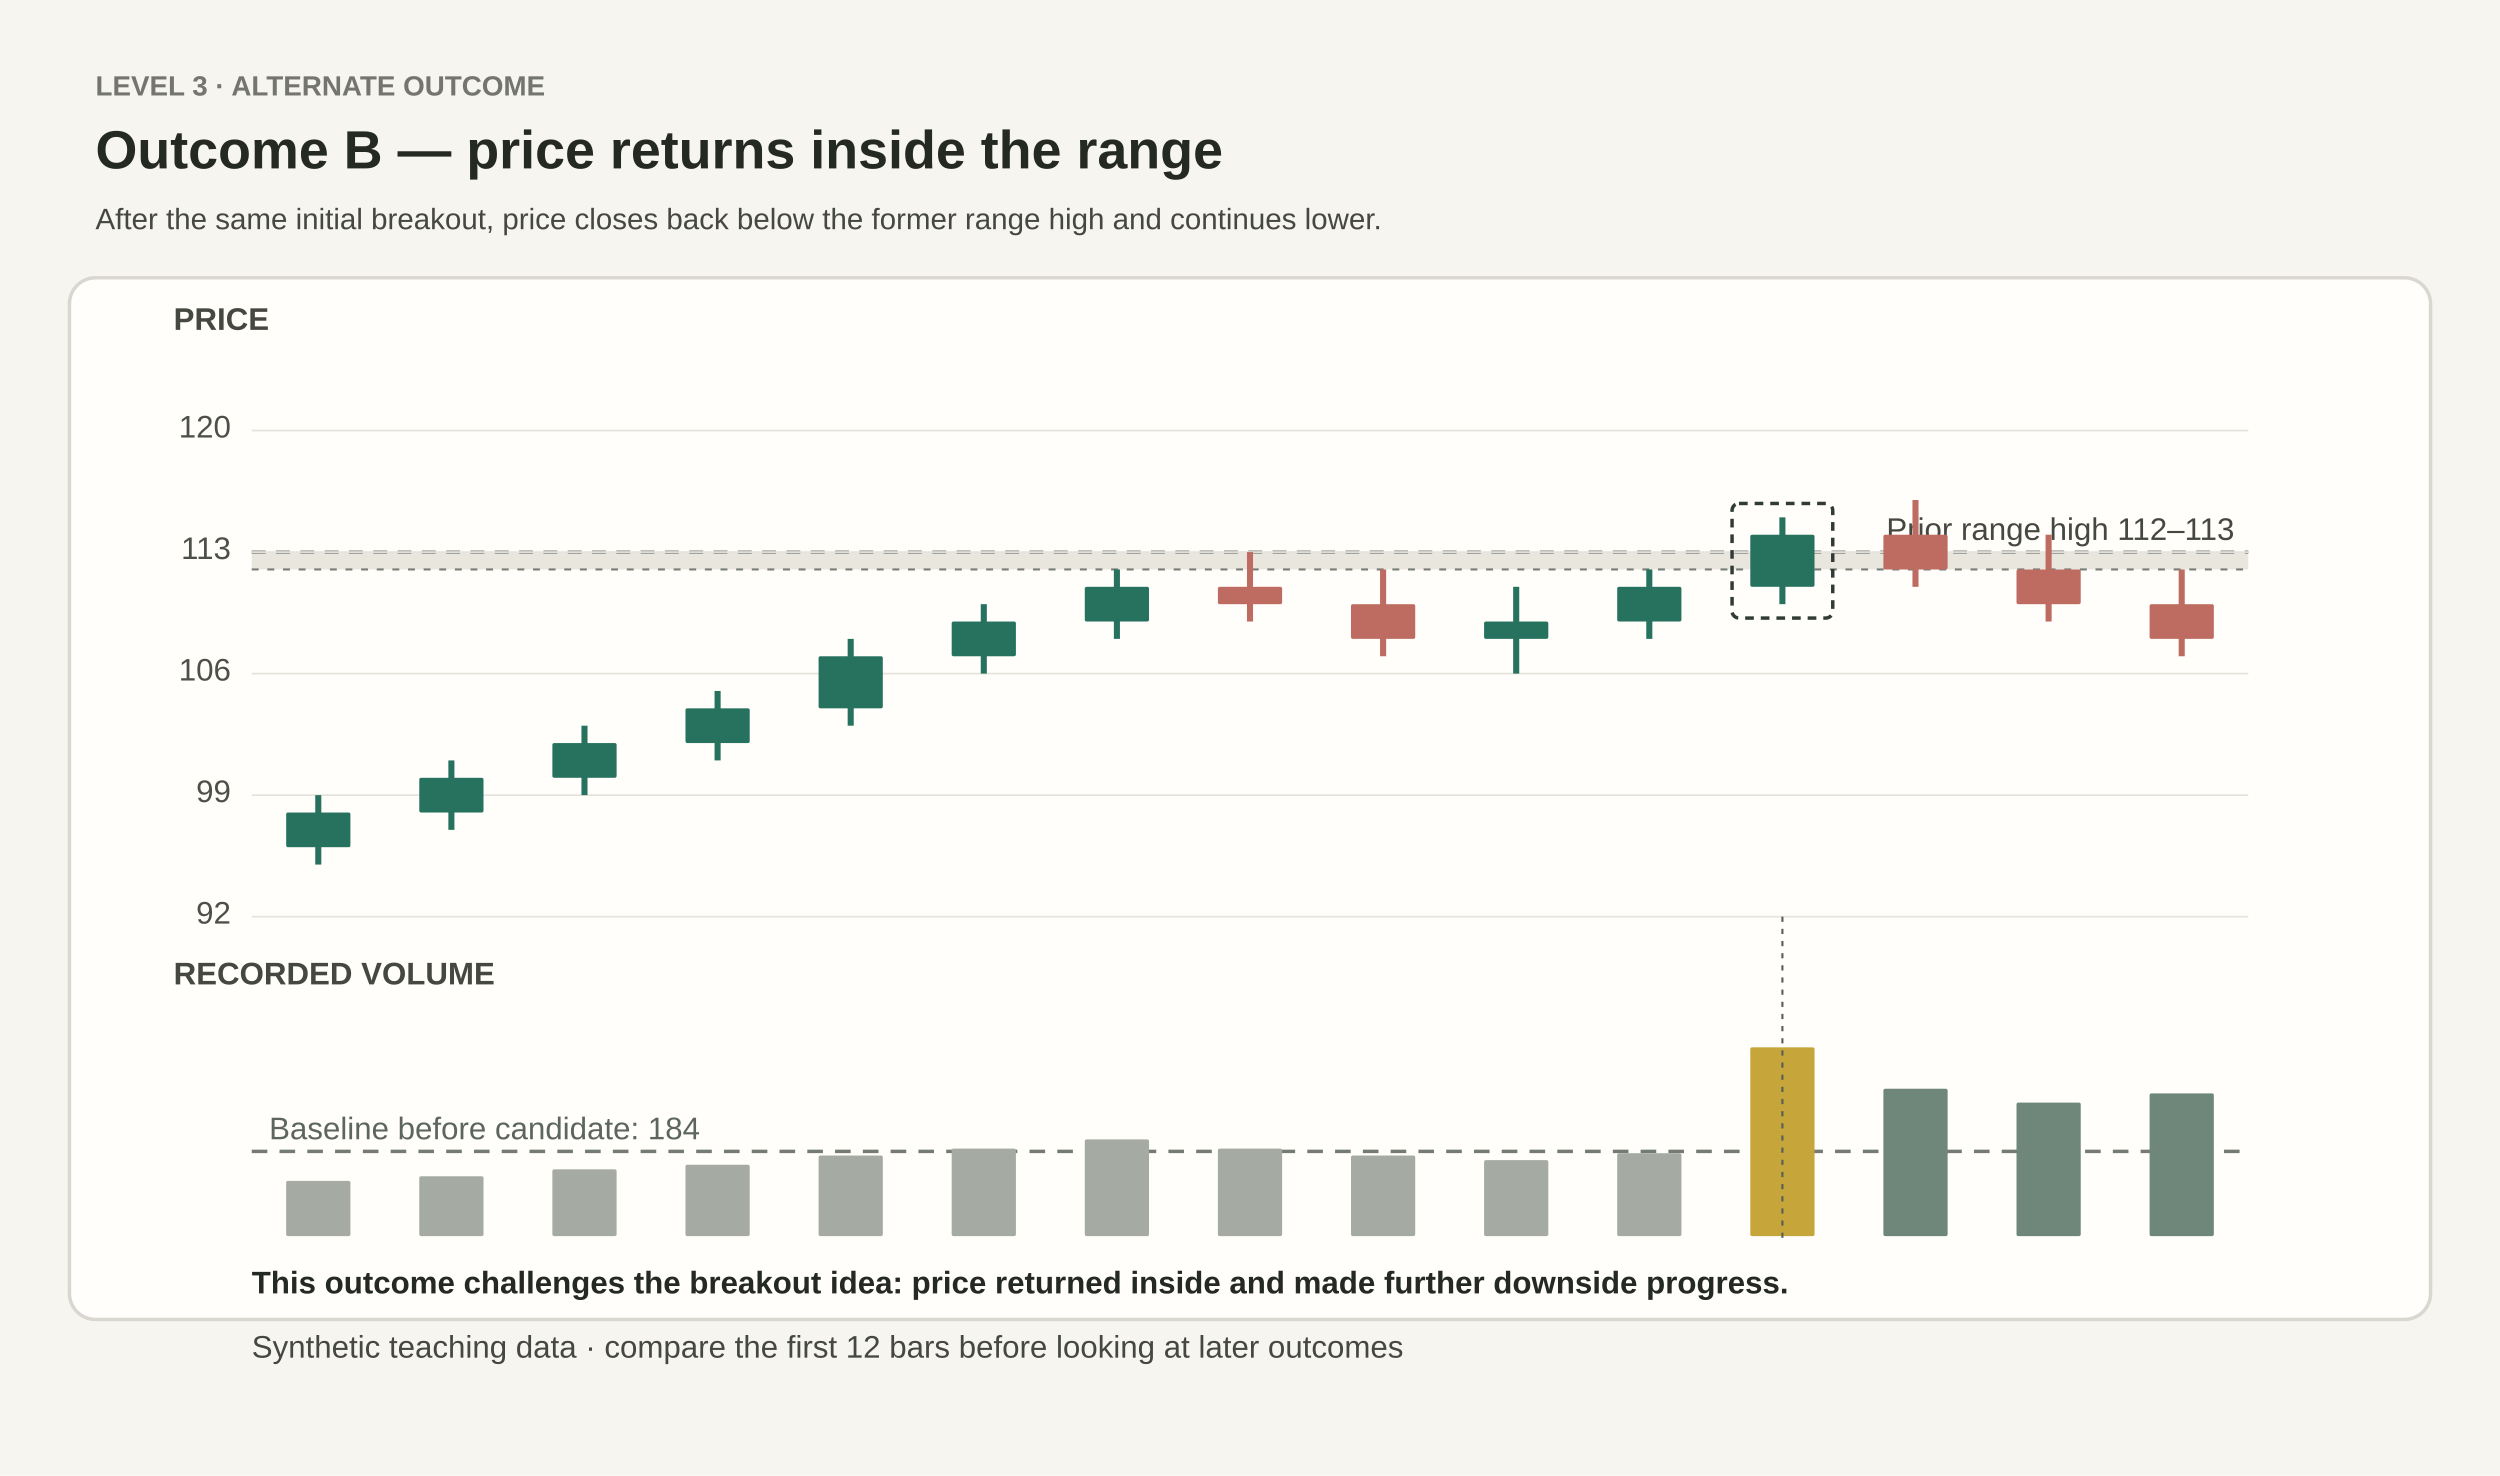
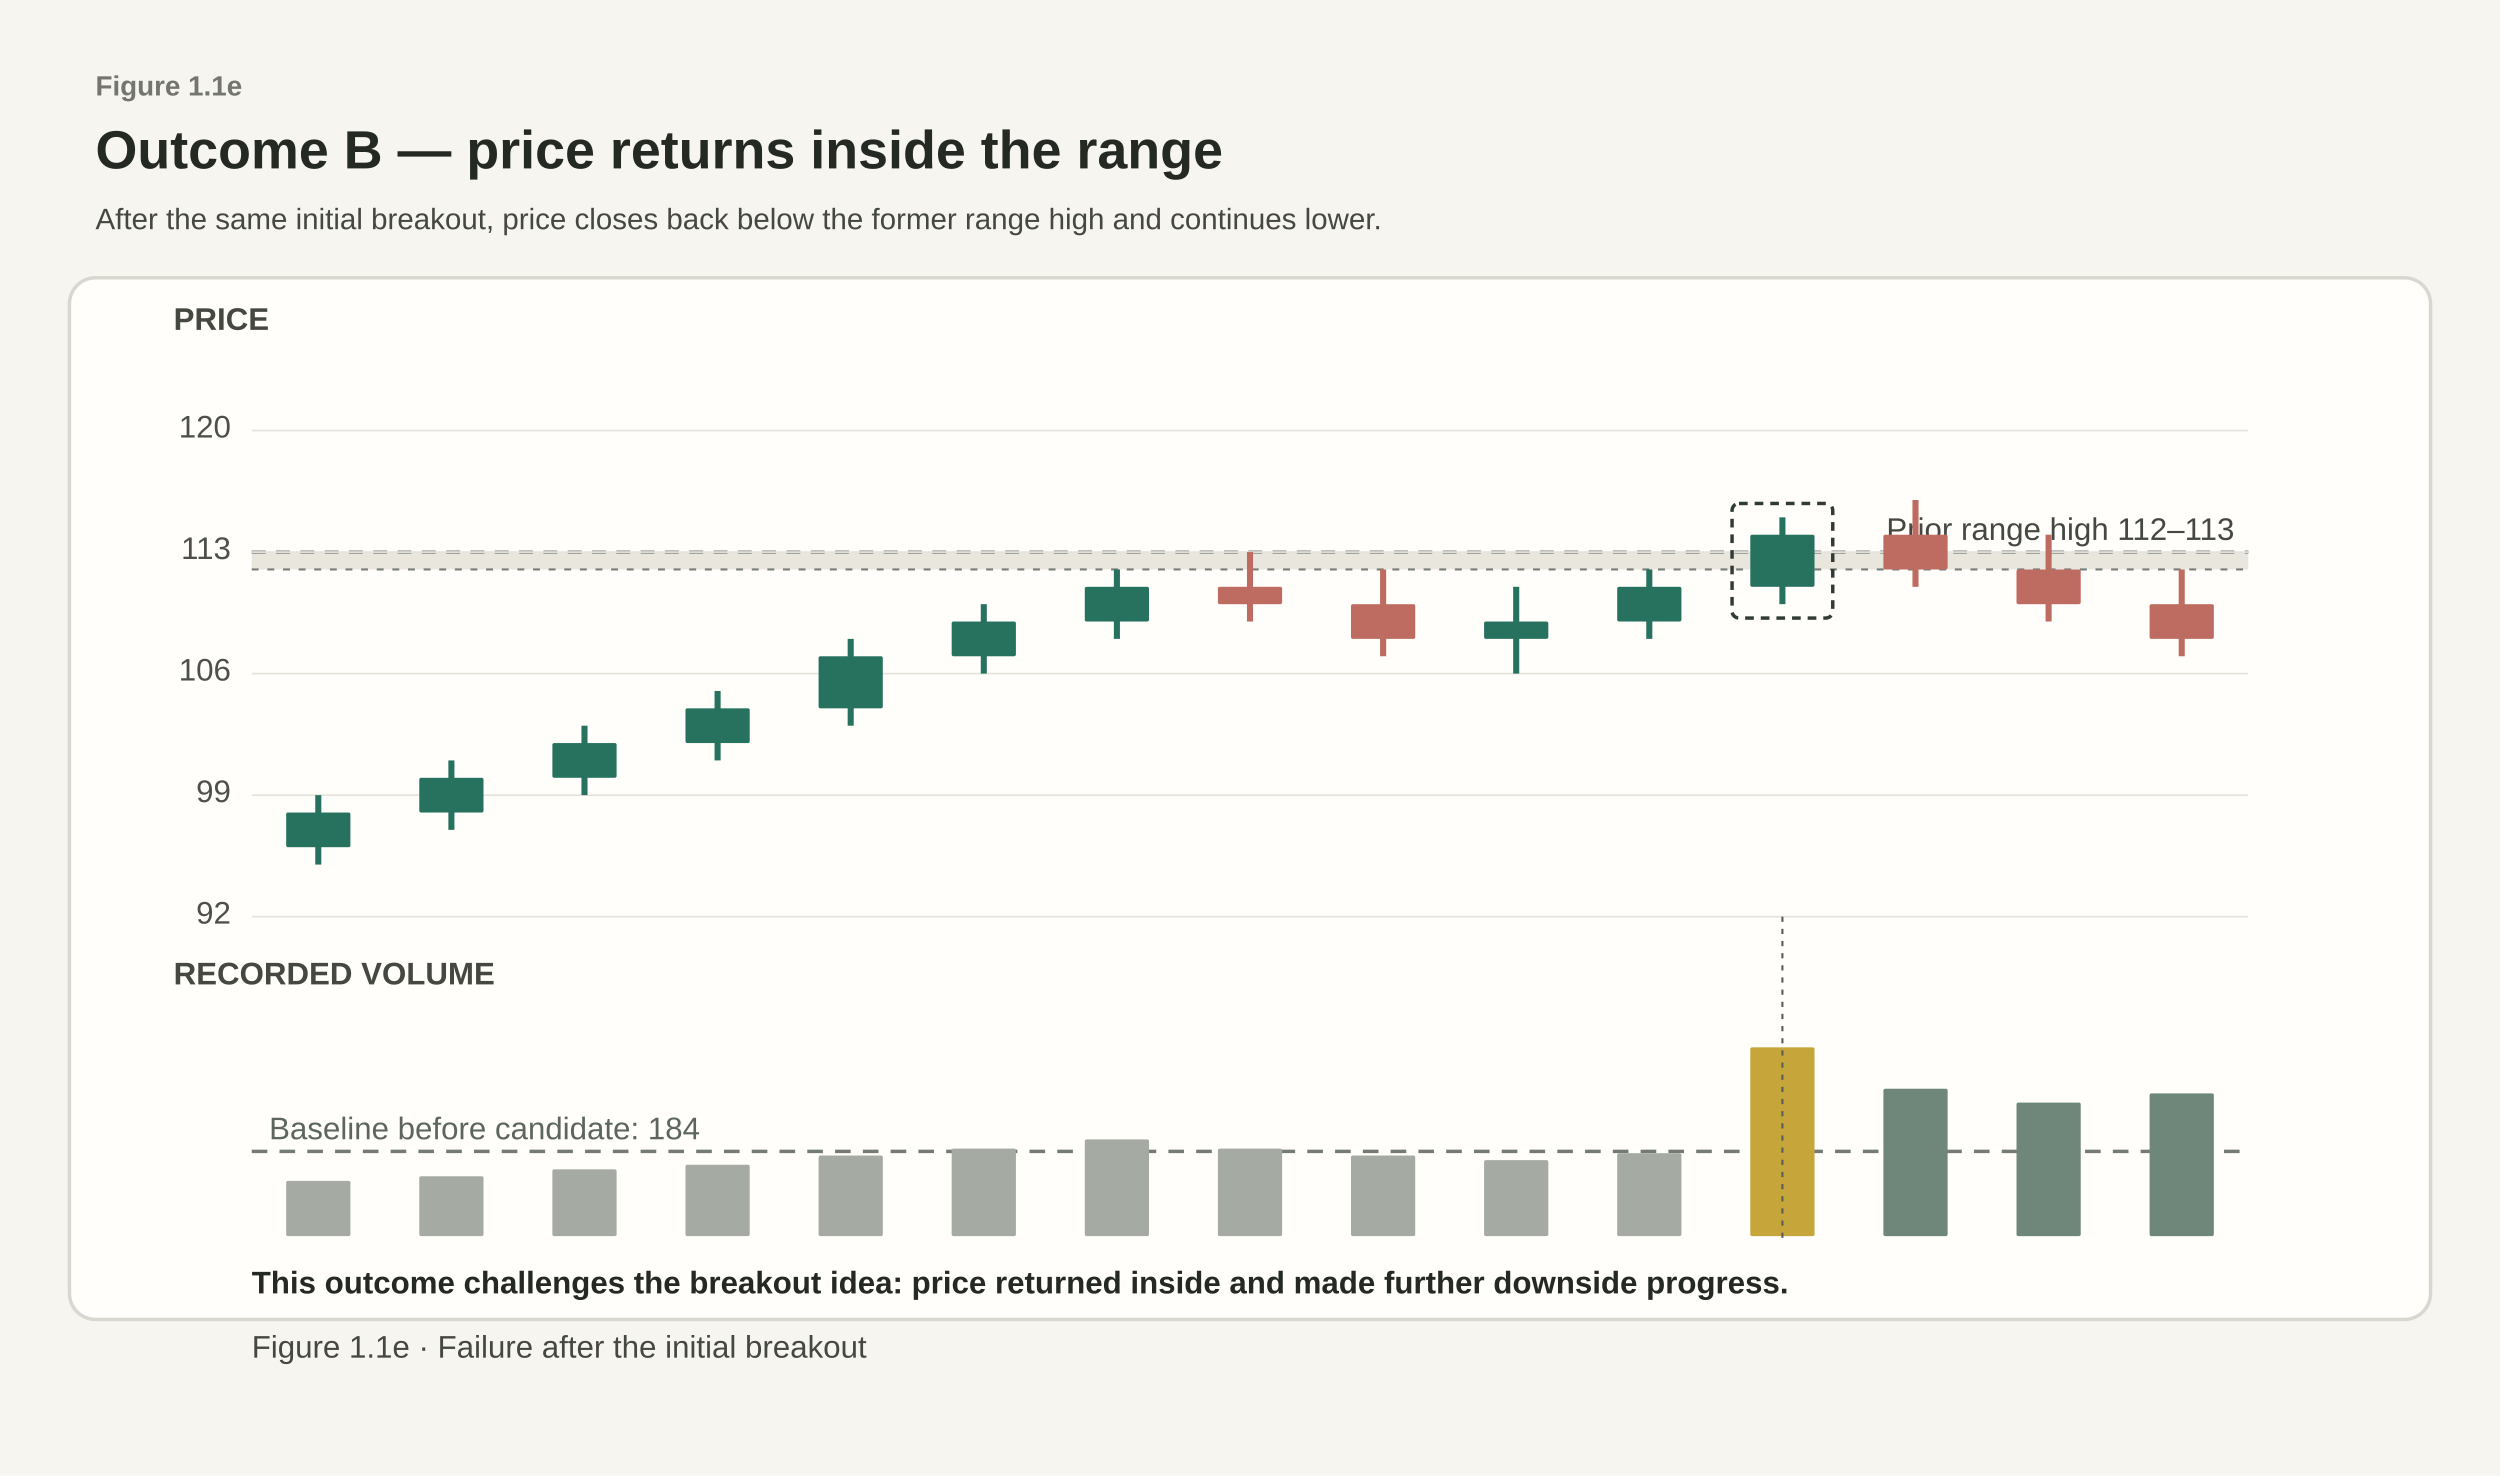
<svg xmlns="http://www.w3.org/2000/svg" width="1440" height="850" viewBox="0 0 1440 850" role="img" aria-labelledby="t d">
  <rect width="1440" height="850" fill="#f6f5f0" />
-   <text x="55" y="55" font-family="Arial,Helvetica,sans-serif" font-size="16" font-weight="700" fill="#73756e">LEVEL 3 · ALTERNATE OUTCOME</text>
+   <text x="55" y="55" font-family="Arial,Helvetica,sans-serif" font-size="16" font-weight="700" fill="#73756e">Figure 1.1e</text>
  <text x="55" y="97" font-family="Arial,Helvetica,sans-serif" font-size="31" font-weight="700" fill="#252923">Outcome B — price returns inside the range</text>
  <text x="55" y="132" font-family="Arial,Helvetica,sans-serif" font-size="17" fill="#454840">After the same initial breakout, price closes back below the former range high and continues lower.</text>
  <rect x="40" y="160" width="1360" height="600" rx="15" fill="#fffefa" stroke="#d9d7cf" stroke-width="2" />
  <text x="100" y="190" font-family="Arial,Helvetica,sans-serif" font-size="18" font-weight="700" fill="#454840">PRICE</text>
  <rect x="145" y="318" width="1150" height="10" fill="#e9e7dc" opacity=".98" />
  <line x1="145" y1="318" x2="1295" y2="318" stroke="#777d78" stroke-width="1.8" stroke-dasharray="8 6" />
  <line x1="145" y1="328" x2="1295" y2="328" stroke="#777d78" stroke-width="1.2" stroke-dasharray="4 5" />
  <rect x="1125" y="297" width="168" height="18" fill="#fffefa" />
  <text x="1287" y="311" text-anchor="end" font-family="Arial,Helvetica,sans-serif" font-size="18" fill="#454840">Prior range high 112–113</text>
  <line x1="145" y1="528" x2="1295" y2="528" stroke="#e5e3dc" />
  <text x="133" y="532" text-anchor="end" font-family="Arial,Helvetica,sans-serif" font-size="18" fill="#4d5049">92</text>
  <line x1="145" y1="458" x2="1295" y2="458" stroke="#e5e3dc" />
  <text x="133" y="462" text-anchor="end" font-family="Arial,Helvetica,sans-serif" font-size="18" fill="#4d5049">99</text>
  <line x1="145" y1="388" x2="1295" y2="388" stroke="#e5e3dc" />
  <text x="133" y="392" text-anchor="end" font-family="Arial,Helvetica,sans-serif" font-size="18" fill="#4d5049">106</text>
  <line x1="145" y1="318" x2="1295" y2="318" stroke="#e5e3dc" />
  <text x="133" y="322" text-anchor="end" font-family="Arial,Helvetica,sans-serif" font-size="18" fill="#4d5049">113</text>
  <line x1="145" y1="248" x2="1295" y2="248" stroke="#e5e3dc" />
  <text x="133" y="252" text-anchor="end" font-family="Arial,Helvetica,sans-serif" font-size="18" fill="#4d5049">120</text>
  <line x1="183.333" y1="458" x2="183.333" y2="498" stroke="#27725f" stroke-width="3.5" />
  <rect x="164.833" y="468" width="37" height="20" rx="1" fill="#27725f" />
  <line x1="260" y1="438" x2="260" y2="478" stroke="#27725f" stroke-width="3.5" />
  <rect x="241.5" y="448" width="37" height="20" rx="1" fill="#27725f" />
  <line x1="336.667" y1="418" x2="336.667" y2="458" stroke="#27725f" stroke-width="3.5" />
  <rect x="318.167" y="428" width="37" height="20" rx="1" fill="#27725f" />
  <line x1="413.333" y1="398" x2="413.333" y2="438" stroke="#27725f" stroke-width="3.5" />
  <rect x="394.833" y="408" width="37" height="20" rx="1" fill="#27725f" />
  <line x1="490" y1="368" x2="490" y2="418" stroke="#27725f" stroke-width="3.5" />
  <rect x="471.5" y="378" width="37" height="30" rx="1" fill="#27725f" />
  <line x1="566.667" y1="348" x2="566.667" y2="388" stroke="#27725f" stroke-width="3.5" />
  <rect x="548.167" y="358" width="37" height="20" rx="1" fill="#27725f" />
  <line x1="643.333" y1="328" x2="643.333" y2="368" stroke="#27725f" stroke-width="3.5" />
  <rect x="624.833" y="338" width="37" height="20" rx="1" fill="#27725f" />
  <line x1="720" y1="318" x2="720" y2="358" stroke="#be6b61" stroke-width="3.5" />
  <rect x="701.5" y="338" width="37" height="10" rx="1" fill="#be6b61" />
  <line x1="796.667" y1="328" x2="796.667" y2="378" stroke="#be6b61" stroke-width="3.5" />
  <rect x="778.167" y="348" width="37" height="20" rx="1" fill="#be6b61" />
  <line x1="873.333" y1="338" x2="873.333" y2="388" stroke="#27725f" stroke-width="3.5" />
  <rect x="854.833" y="358" width="37" height="10" rx="1" fill="#27725f" />
  <line x1="950" y1="328" x2="950" y2="368" stroke="#27725f" stroke-width="3.5" />
  <rect x="931.5" y="338" width="37" height="20" rx="1" fill="#27725f" />
  <rect x="997.667" y="290" width="58" height="66" rx="4" fill="none" stroke="#313b35" stroke-width="2" stroke-dasharray="5 4" />
  <line x1="1026.667" y1="298" x2="1026.667" y2="348" stroke="#27725f" stroke-width="3.5" />
  <rect x="1008.167" y="308" width="37" height="30" rx="1" fill="#27725f" />
  <line x1="1103.333" y1="288" x2="1103.333" y2="338" stroke="#be6b61" stroke-width="3.5" />
  <rect x="1084.833" y="308" width="37" height="20" rx="1" fill="#be6b61" />
  <line x1="1180" y1="308" x2="1180" y2="358" stroke="#be6b61" stroke-width="3.5" />
  <rect x="1161.5" y="328" width="37" height="20" rx="1" fill="#be6b61" />
  <line x1="1256.667" y1="328" x2="1256.667" y2="378" stroke="#be6b61" stroke-width="3.5" />
  <rect x="1238.167" y="348" width="37" height="20" rx="1" fill="#be6b61" />
  <text x="100" y="567" font-family="Arial,Helvetica,sans-serif" font-size="18" font-weight="700" fill="#454840">RECORDED VOLUME</text>
  <line x1="145" y1="663.2" x2="1295" y2="663.2" stroke="#747b73" stroke-width="2" stroke-dasharray="9 7" />
  <rect x="151" y="643.2" width="285" height="17" fill="#fffefa" />
  <text x="155" y="656.2" font-family="Arial,Helvetica,sans-serif" font-size="18" fill="#5c665e">Baseline before candidate: 184</text>
  <rect x="164.833" y="680.174" width="37" height="31.826" rx="1" fill="#a5aaa3" />
  <rect x="241.5" y="677.522" width="37" height="34.478" rx="1" fill="#a5aaa3" />
  <rect x="318.167" y="673.543" width="37" height="38.457" rx="1" fill="#a5aaa3" />
  <rect x="394.833" y="670.891" width="37" height="41.109" rx="1" fill="#a5aaa3" />
  <rect x="471.5" y="665.587" width="37" height="46.413" rx="1" fill="#a5aaa3" />
  <rect x="548.167" y="661.609" width="37" height="50.391" rx="1" fill="#a5aaa3" />
  <rect x="624.833" y="656.304" width="37" height="55.696" rx="1" fill="#a5aaa3" />
  <rect x="701.5" y="661.609" width="37" height="50.391" rx="1" fill="#a5aaa3" />
  <rect x="778.167" y="665.587" width="37" height="46.413" rx="1" fill="#a5aaa3" />
  <rect x="854.833" y="668.239" width="37" height="43.761" rx="1" fill="#a5aaa3" />
  <rect x="931.5" y="664.261" width="37" height="47.739" rx="1" fill="#a5aaa3" />
  <rect x="1008.167" y="603.261" width="37" height="108.739" rx="1" fill="#c6a63a" />
  <rect x="1084.833" y="627.13" width="37" height="84.87" rx="1" fill="#6f877b" />
  <rect x="1161.5" y="635.087" width="37" height="76.913" rx="1" fill="#6f877b" />
  <rect x="1238.167" y="629.783" width="37" height="82.217" rx="1" fill="#6f877b" />
  <line x1="1026.667" y1="528" x2="1026.667" y2="716" stroke="#555d56" stroke-width="1.2" stroke-dasharray="3 4" />
  <text x="145" y="745" font-family="Arial,Helvetica,sans-serif" font-size="18" font-weight="700" fill="#252923">This outcome challenges the breakout idea: price returned inside and made further downside progress.</text>
-   <text x="145" y="782" font-family="Arial,Helvetica,sans-serif" font-size="18" fill="#454840">Synthetic teaching data · compare the first 12 bars before looking at later outcomes</text>
+   <text x="145" y="782" font-family="Arial,Helvetica,sans-serif" font-size="18" fill="#454840">Figure 1.1e · Failure after the initial breakout</text>
</svg>
